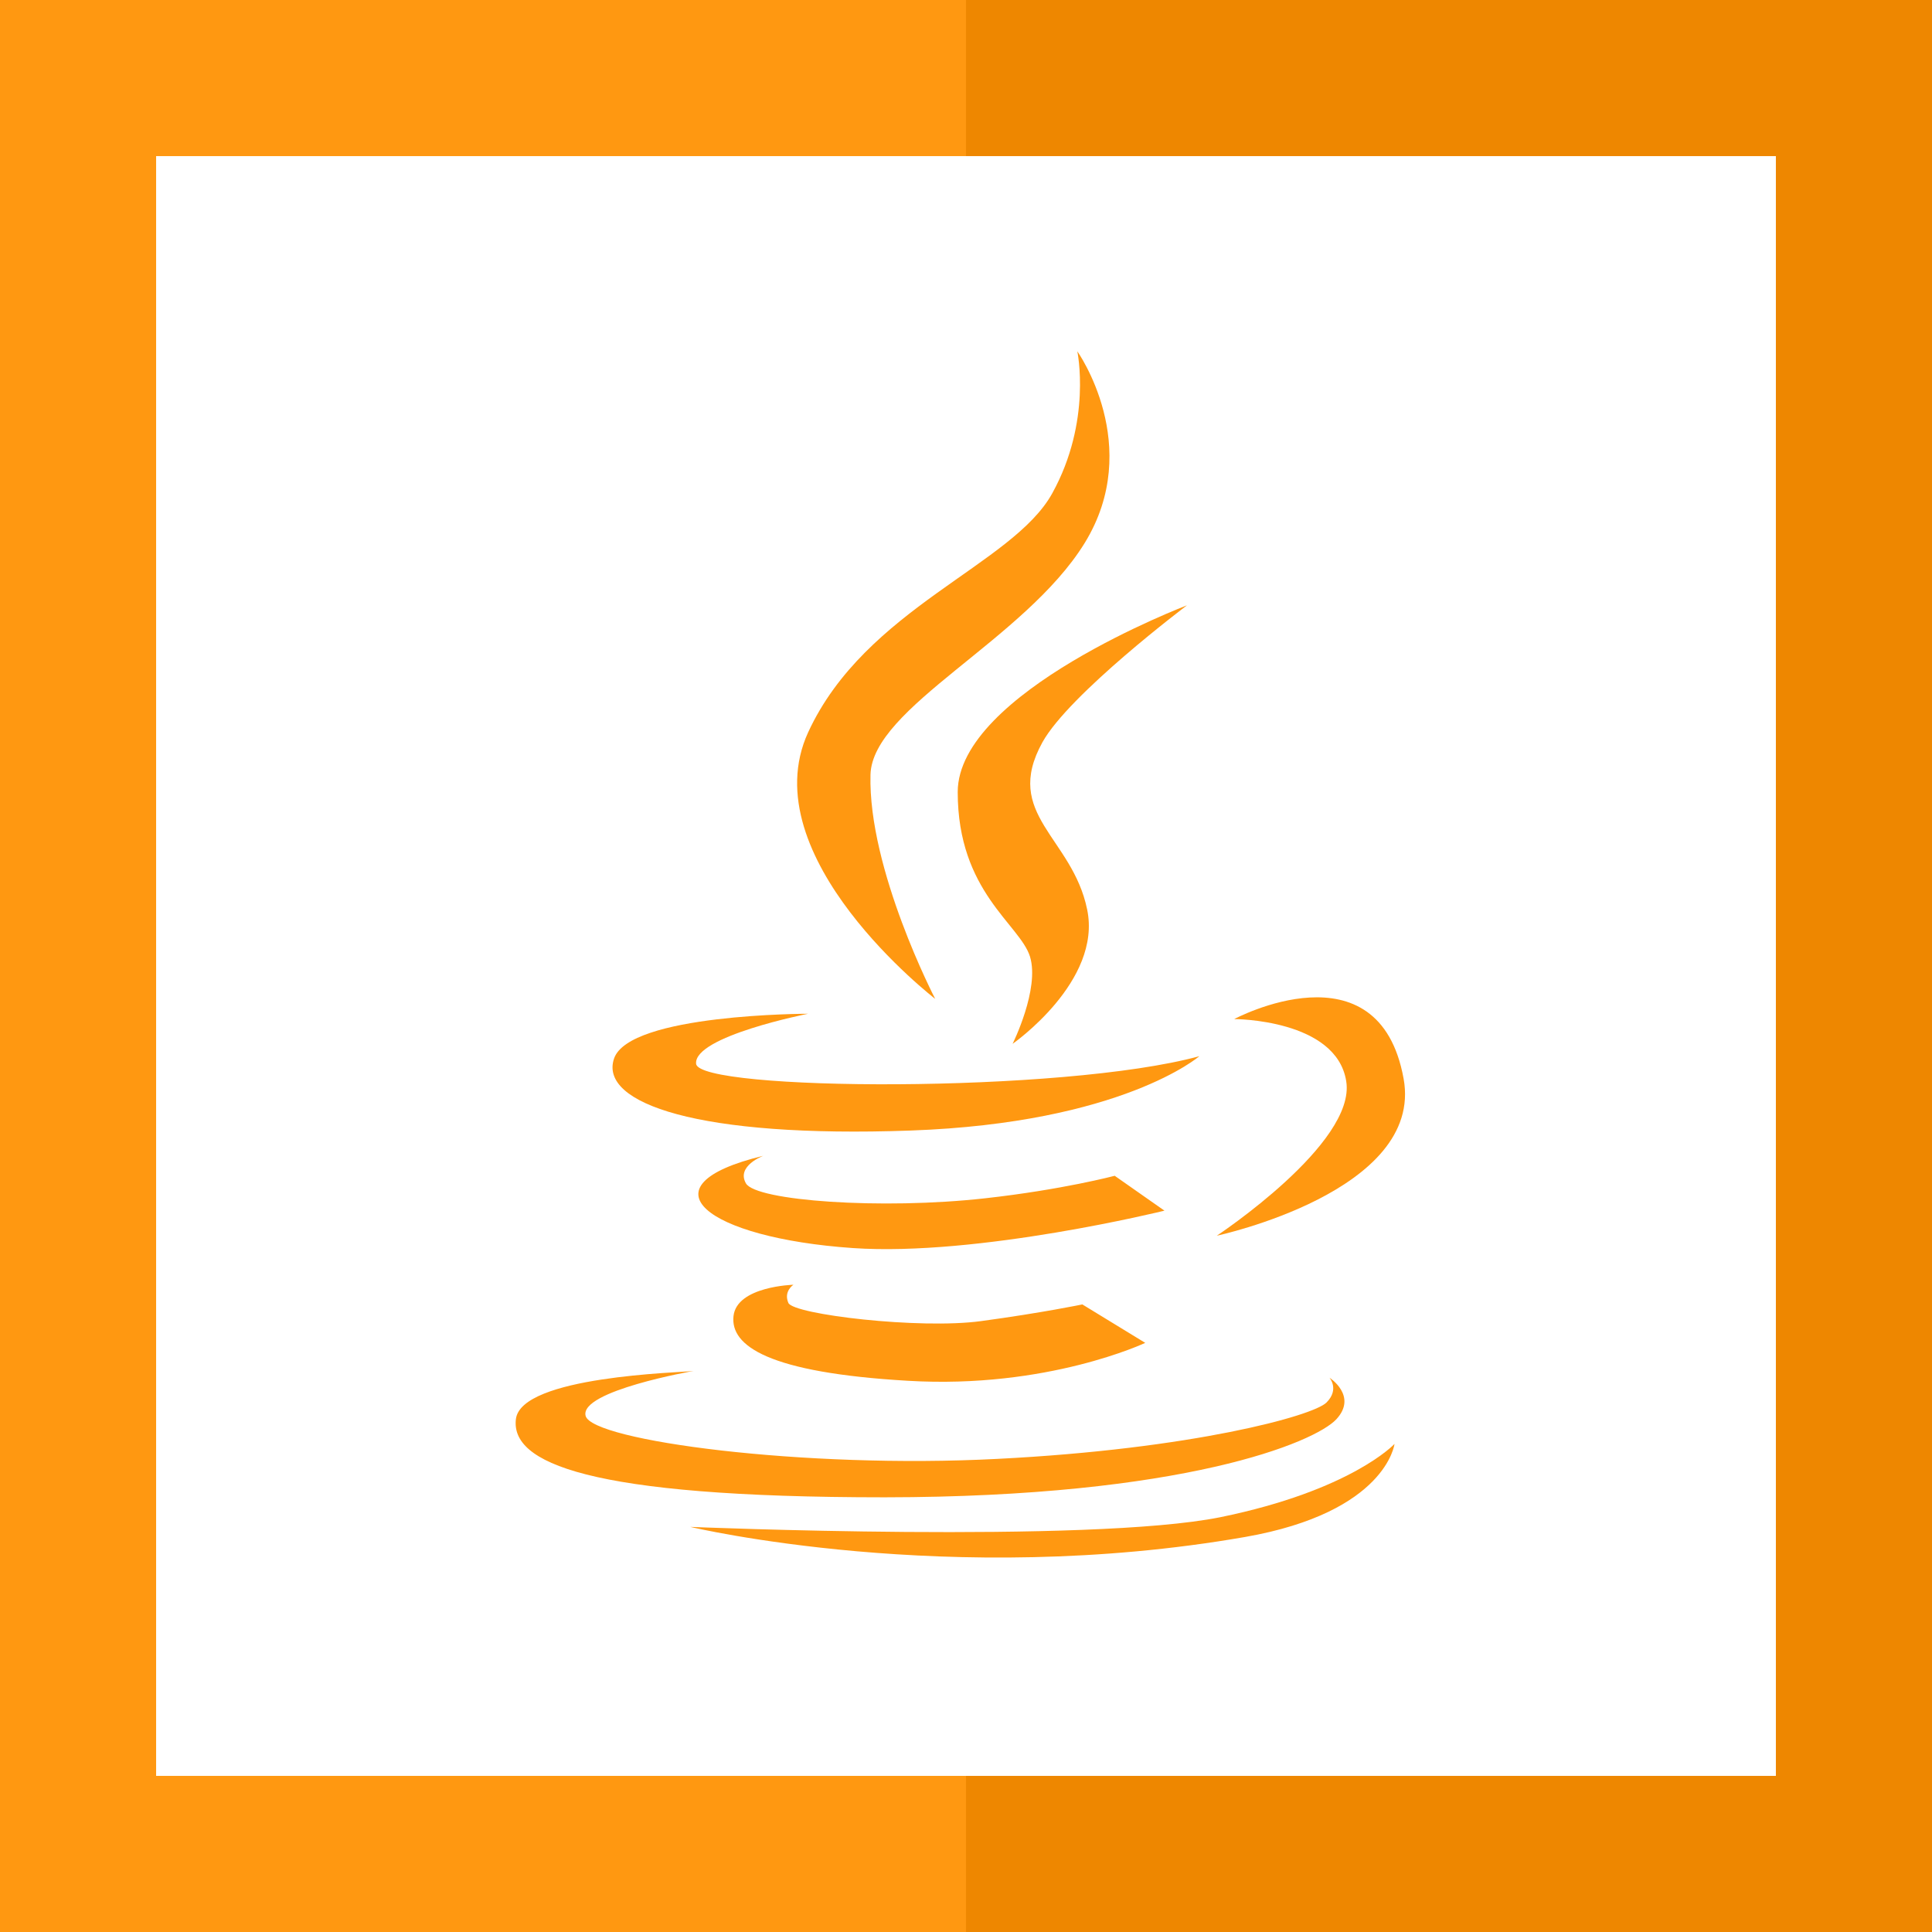
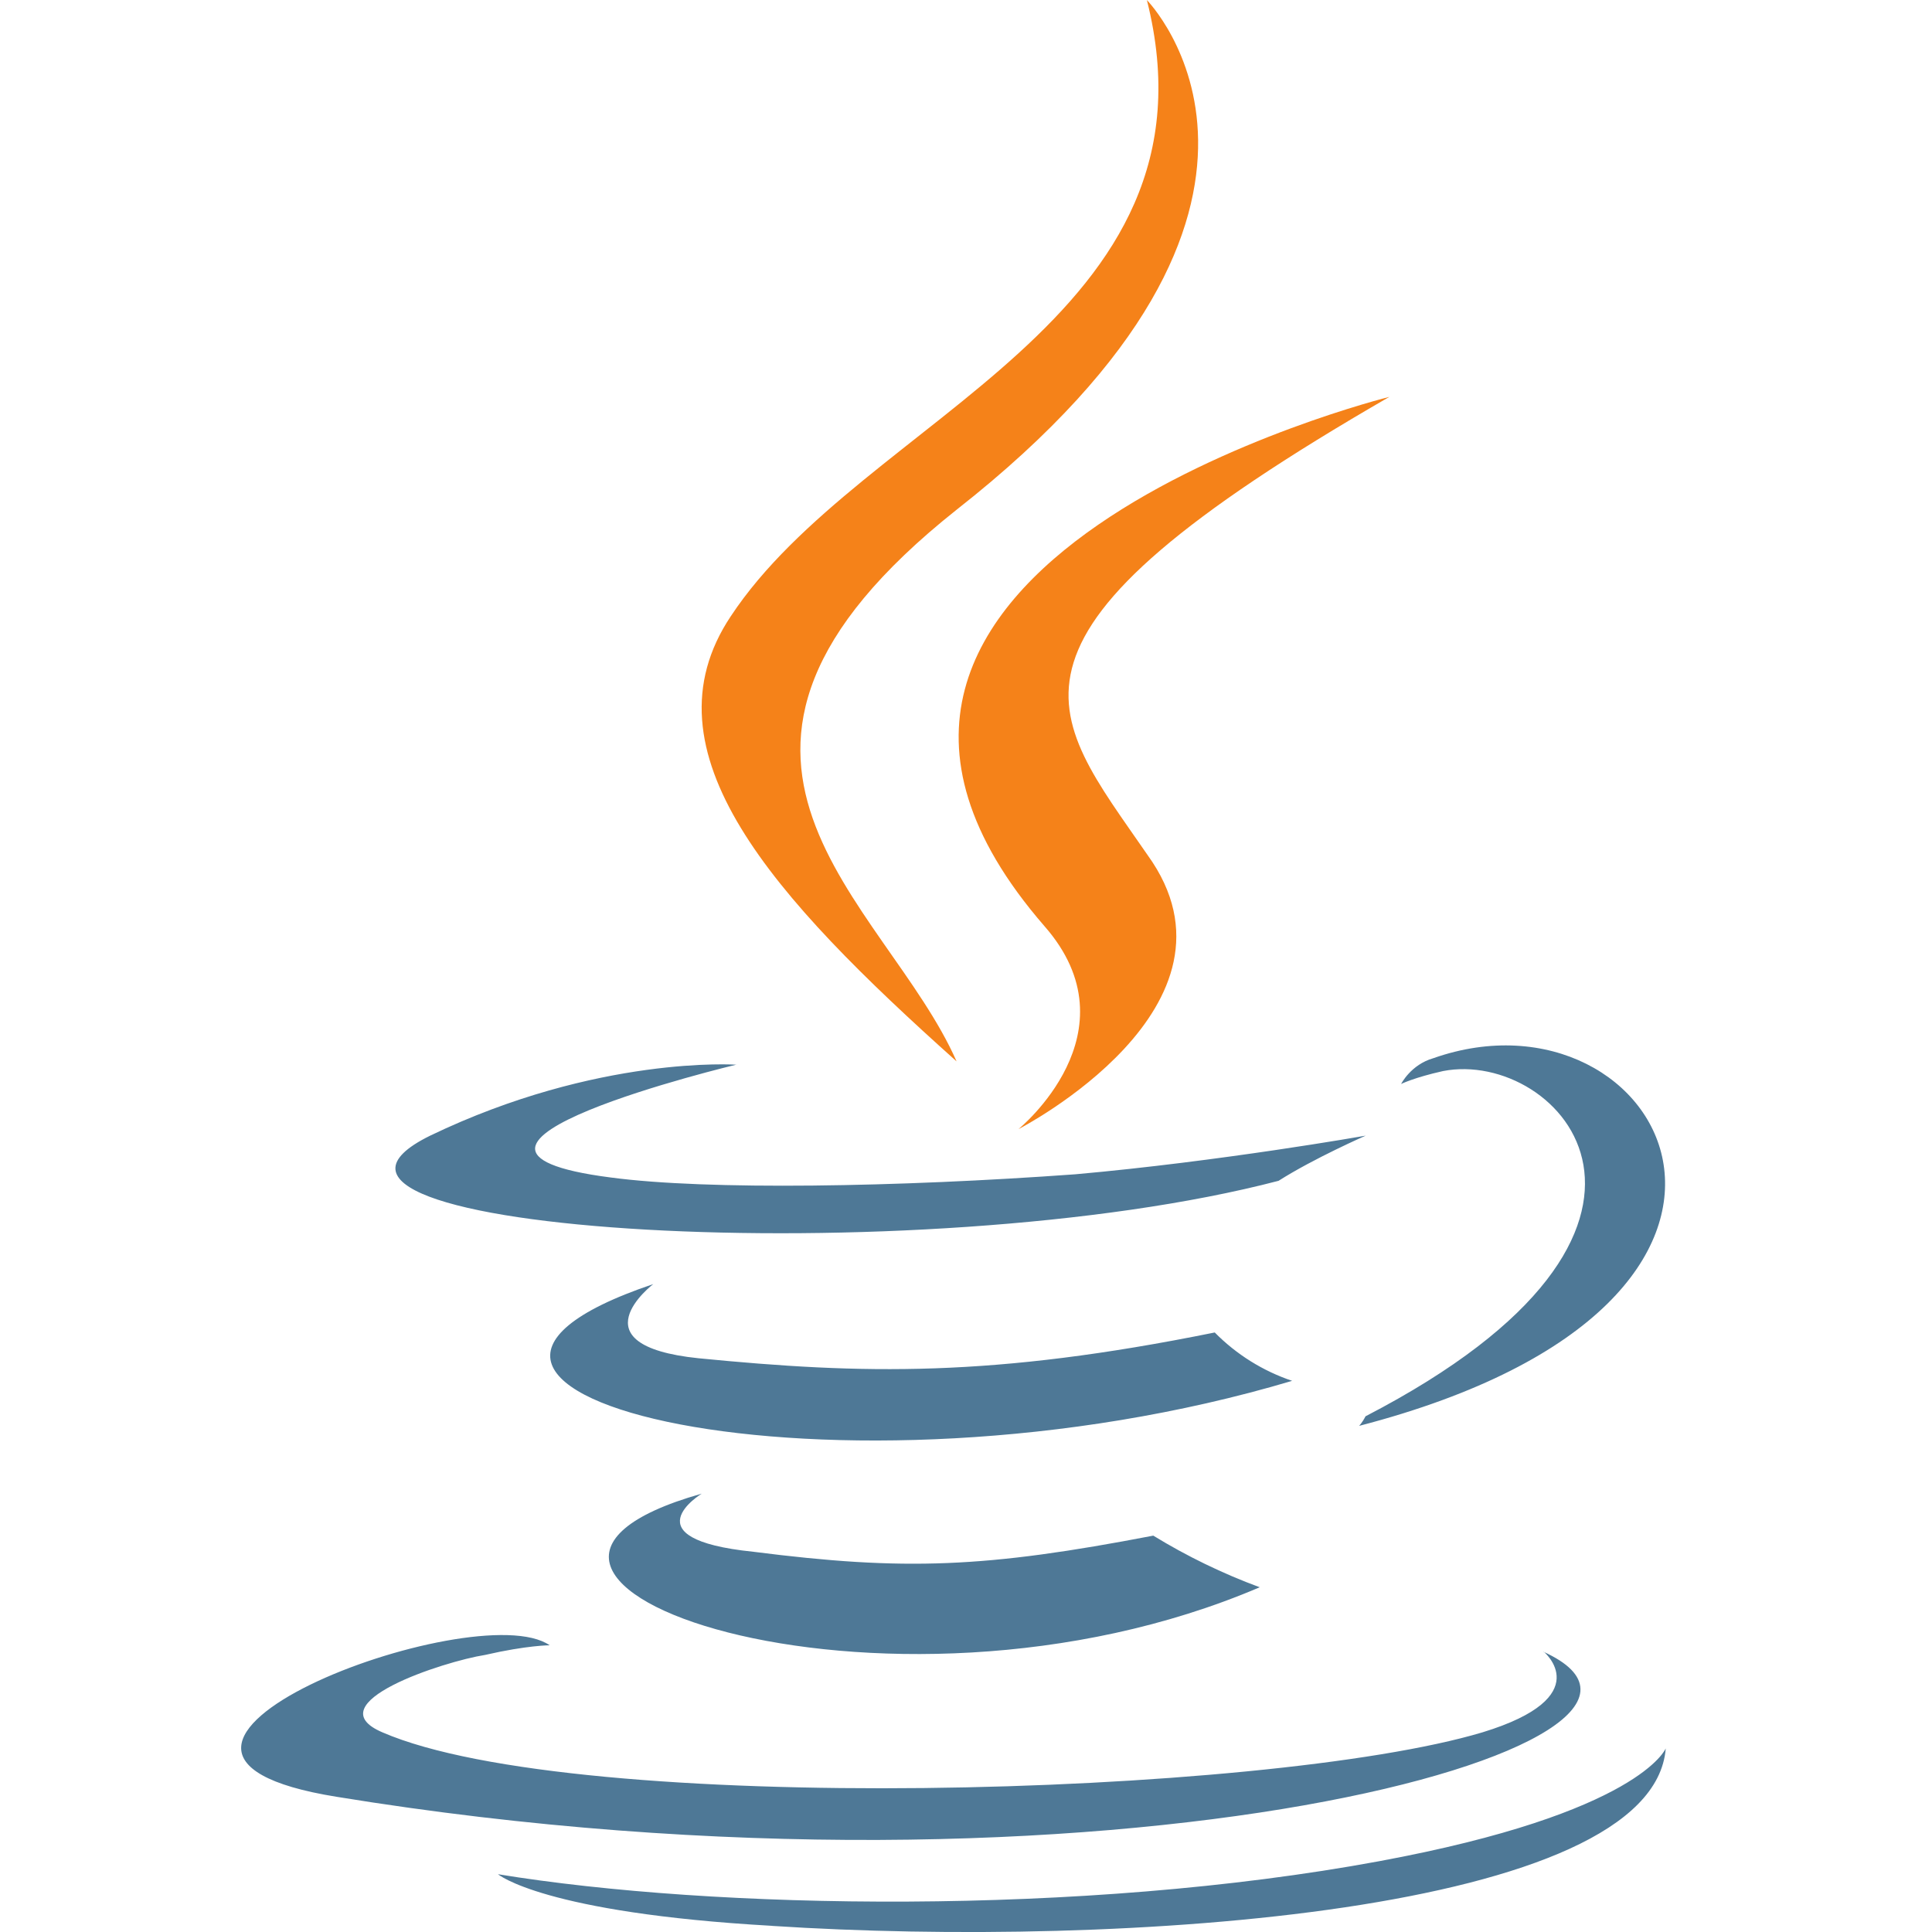
- <svg xmlns="http://www.w3.org/2000/svg" version="1.1" id="Layer_1" x="0px" y="0px" viewBox="0 0 495 495" style="enable-background:new 0 0 495 495;" xml:space="preserve">
-   <g>
-     <polygon style="fill:#EE8700;" points="247.5,0 247.5,40 455,40 455,455 247.5,455 247.5,495 495,495 495,0  " />
-     <polygon style="fill:#FF9811;" points="40,455 40,40 247.5,40 247.5,0 0,0 0,495 247.5,495 247.5,455  " />
-     <path style="fill:#FF9811;" d="M239.609,255.922c0,0-17.226-33.158-16.579-57.446c0.464-17.292,39.508-34.451,54.86-59.32   C293.241,114.221,276.016,90,276.016,90s3.813,17.872-6.416,36.39c-10.163,18.453-47.863,29.345-62.553,61.26   C192.408,219.581,239.609,255.922,239.609,255.922z" />
-     <path style="fill:#FF9811;" d="M304.117,155.088c0,0-58.739,22.332-58.739,47.847c0,25.582,15.932,33.871,18.519,42.16   c2.536,8.29-4.46,22.349-4.46,22.349s22.978-15.999,19.099-34.451c-3.813-18.519-21.702-24.289-11.457-42.807   C273.943,177.818,304.117,155.088,304.117,155.088z" />
-     <path style="fill:#FF9811;" d="M233.275,289.66c54.263-1.939,74.008-19.049,74.008-19.049   c-35.097,9.583-128.288,8.936-128.934,1.94c-0.647-7.046,28.698-12.816,28.698-12.816s-45.924,0-49.737,11.522   C153.481,282.73,178.995,291.6,233.275,289.66z" />
-     <path style="fill:#FF9811;" d="M311.76,316.601c0,0,53.103-11.34,47.863-40.22c-6.35-35.098-43.403-15.286-43.403-15.286   s26.178,0,28.698,15.932C347.504,292.959,311.76,316.601,311.76,316.601z" />
-     <path style="fill:#FF9811;" d="M285.598,301.249c0,0-13.412,3.564-33.224,5.769c-26.559,2.968-58.739,0.647-61.259-3.829   c-2.537-4.46,4.459-7.063,4.459-7.063c-31.931,7.709-14.44,21.056,22.929,23.642c32.113,2.205,79.844-9.583,79.844-9.583   L285.598,301.249z" />
-     <path style="fill:#FF9811;" d="M203.284,329.168c0,0-14.506,0.381-15.352,8.025c-0.846,7.642,8.936,14.506,44.68,16.578   c35.761,2.139,60.812-9.715,60.812-9.715l-16.115-9.848c0,0-10.23,2.139-25.98,4.277c-15.734,2.139-48.046-1.691-49.339-4.659   C200.698,330.842,203.284,329.168,203.284,329.168z" />
-     <path style="fill:#FF9811;" d="M226.66,383.63c76.545-0.066,110.234-14.059,115.738-20.011c5.504-5.968-1.758-10.627-1.758-10.627   s2.586,2.985-0.779,6.35c-3.432,3.432-34.518,11.921-84.321,14.44c-49.737,2.586-103.801-4.659-105.493-11.008   c-1.69-6.416,27.654-11.522,27.654-11.522c-3.366,0.447-44.233,1.292-45.526,12.367C130.884,374.694,150.048,383.63,226.66,383.63z   " />
-     <path style="fill:#FF9811;" d="M312.606,388.736c-33.622,6.747-135.748,2.47-135.748,2.47s66.382,15.8,142.148,2.586   c36.208-6.35,38.281-23.84,38.281-23.84S346.211,381.873,312.606,388.736z" />
-   </g>
-   <g>
- </g>
-   <g>
- </g>
-   <g>
- </g>
-   <g>
- </g>
-   <g>
- </g>
-   <g>
- </g>
-   <g>
- </g>
-   <g>
- </g>
-   <g>
- </g>
-   <g>
- </g>
-   <g>
- </g>
-   <g>
- </g>
-   <g>
- </g>
-   <g>
- </g>
-   <g>
- </g>
+ <svg xmlns="http://www.w3.org/2000/svg" width="64" height="64" viewBox="0 0 32 32">
+   <path d="M11.622 24.74s-1.23.748.855.962c2.51.32 3.847.267 6.625-.267a10.02 10.02 0 0 0 1.763.855c-6.25 2.672-14.16-.16-9.244-1.55zm-.8-3.473s-1.336 1.015.748 1.23c2.725.267 4.862.32 8.55-.427a3.26 3.26 0 0 0 1.282.801c-7.534 2.244-15.976.214-10.58-1.603zm14.747 6.09s.908.748-1.015 1.336c-3.58 1.07-15.014 1.39-18.22 0-1.122-.48 1.015-1.175 1.7-1.282.695-.16 1.07-.16 1.07-.16-1.23-.855-8.175 1.763-3.526 2.51 12.77 2.084 23.296-.908 19.983-2.404zM12.2 17.633s-5.824 1.39-2.084 1.87c1.603.214 4.755.16 7.694-.053 2.404-.214 4.81-.64 4.81-.64s-.855.374-1.443.748c-5.93 1.55-17.312.855-14.052-.748 2.778-1.336 5.076-1.175 5.076-1.175zm10.42 5.824c5.984-3.1 3.206-6.09 1.282-5.717-.48.107-.695.214-.695.214s.16-.32.534-.427c3.794-1.336 6.786 4.007-1.23 6.09 0 0 .053-.053.107-.16zm-9.83 8.442c5.77.374 14.587-.214 14.8-2.94 0 0-.427 1.07-4.755 1.87-4.916.908-11.007.8-14.587.214 0 0 .748.64 4.542.855z" fill="#4e7896" />
+   <path d="M18.996.001s3.313 3.366-3.152 8.442c-5.183 4.114-1.175 6.465 0 9.137-3.046-2.725-5.236-5.13-3.74-7.373C14.294 6.893 20.332 5.3 18.996.001zm-1.7 15.335c1.55 1.763-.427 3.366-.427 3.366s3.954-2.03 2.137-4.542c-1.656-2.404-2.94-3.58 4.007-7.587 0 0-10.953 2.725-5.717 8.763z" fill="#f58219" />
</svg>
